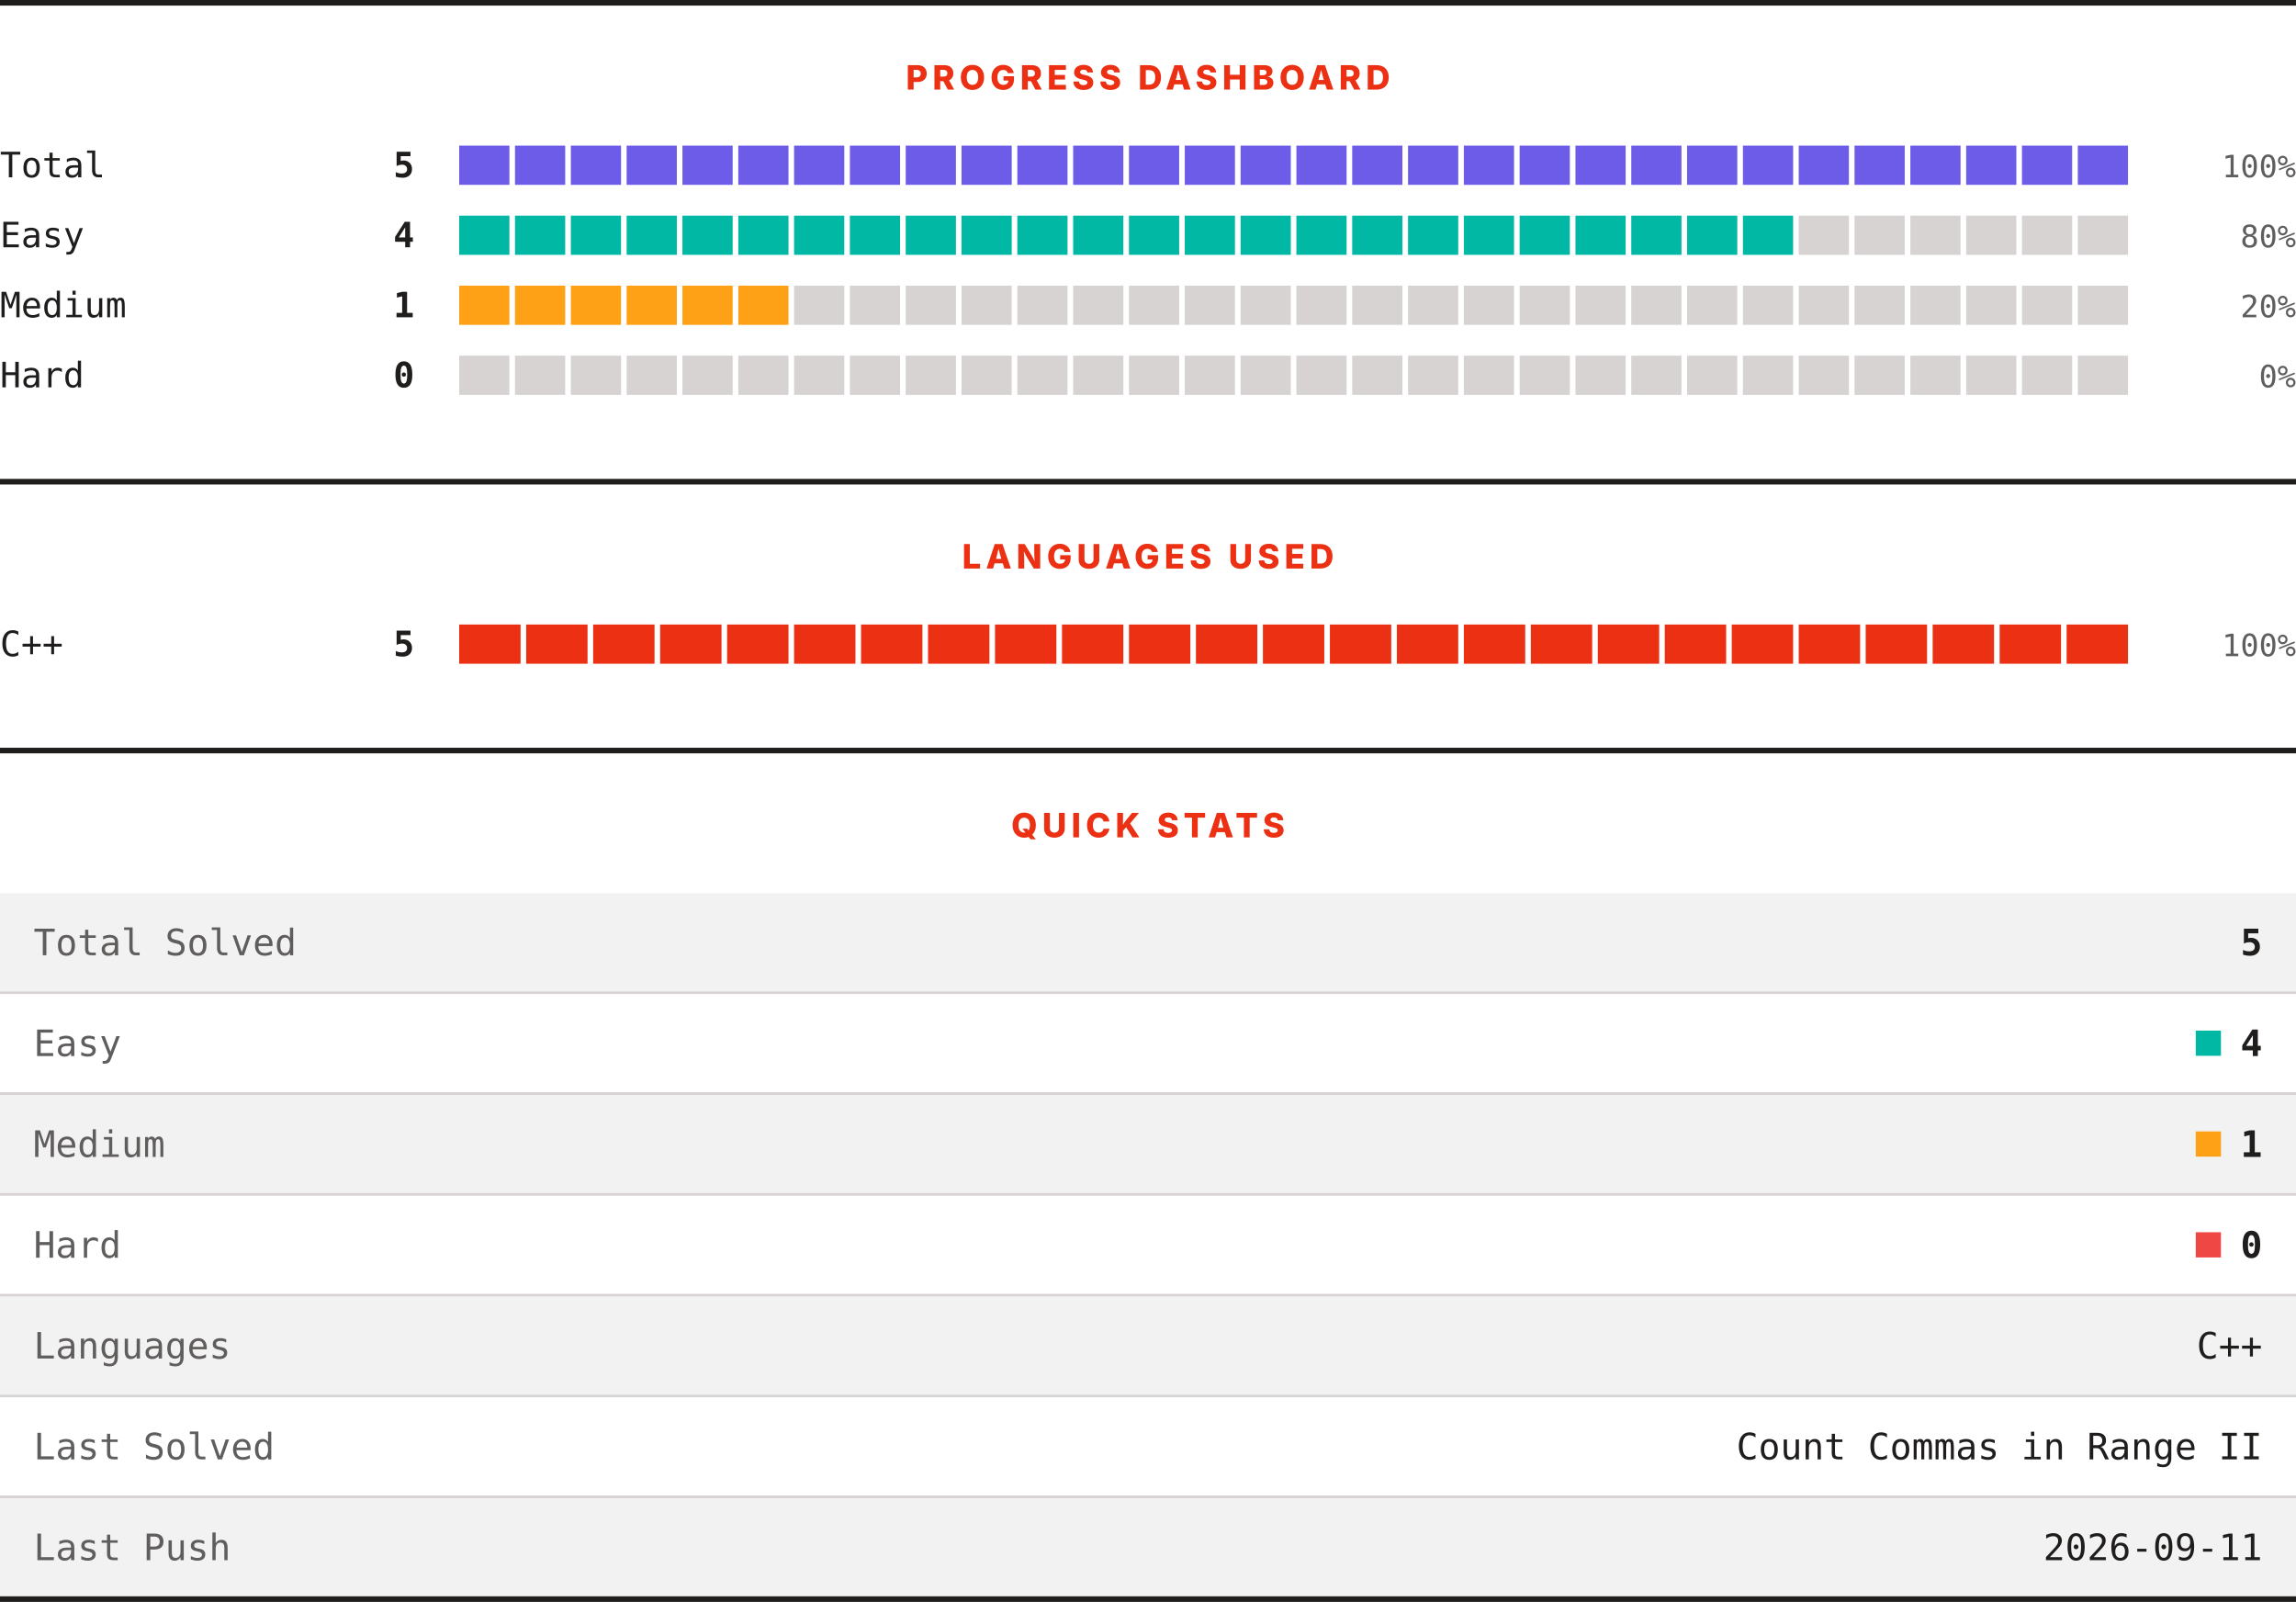
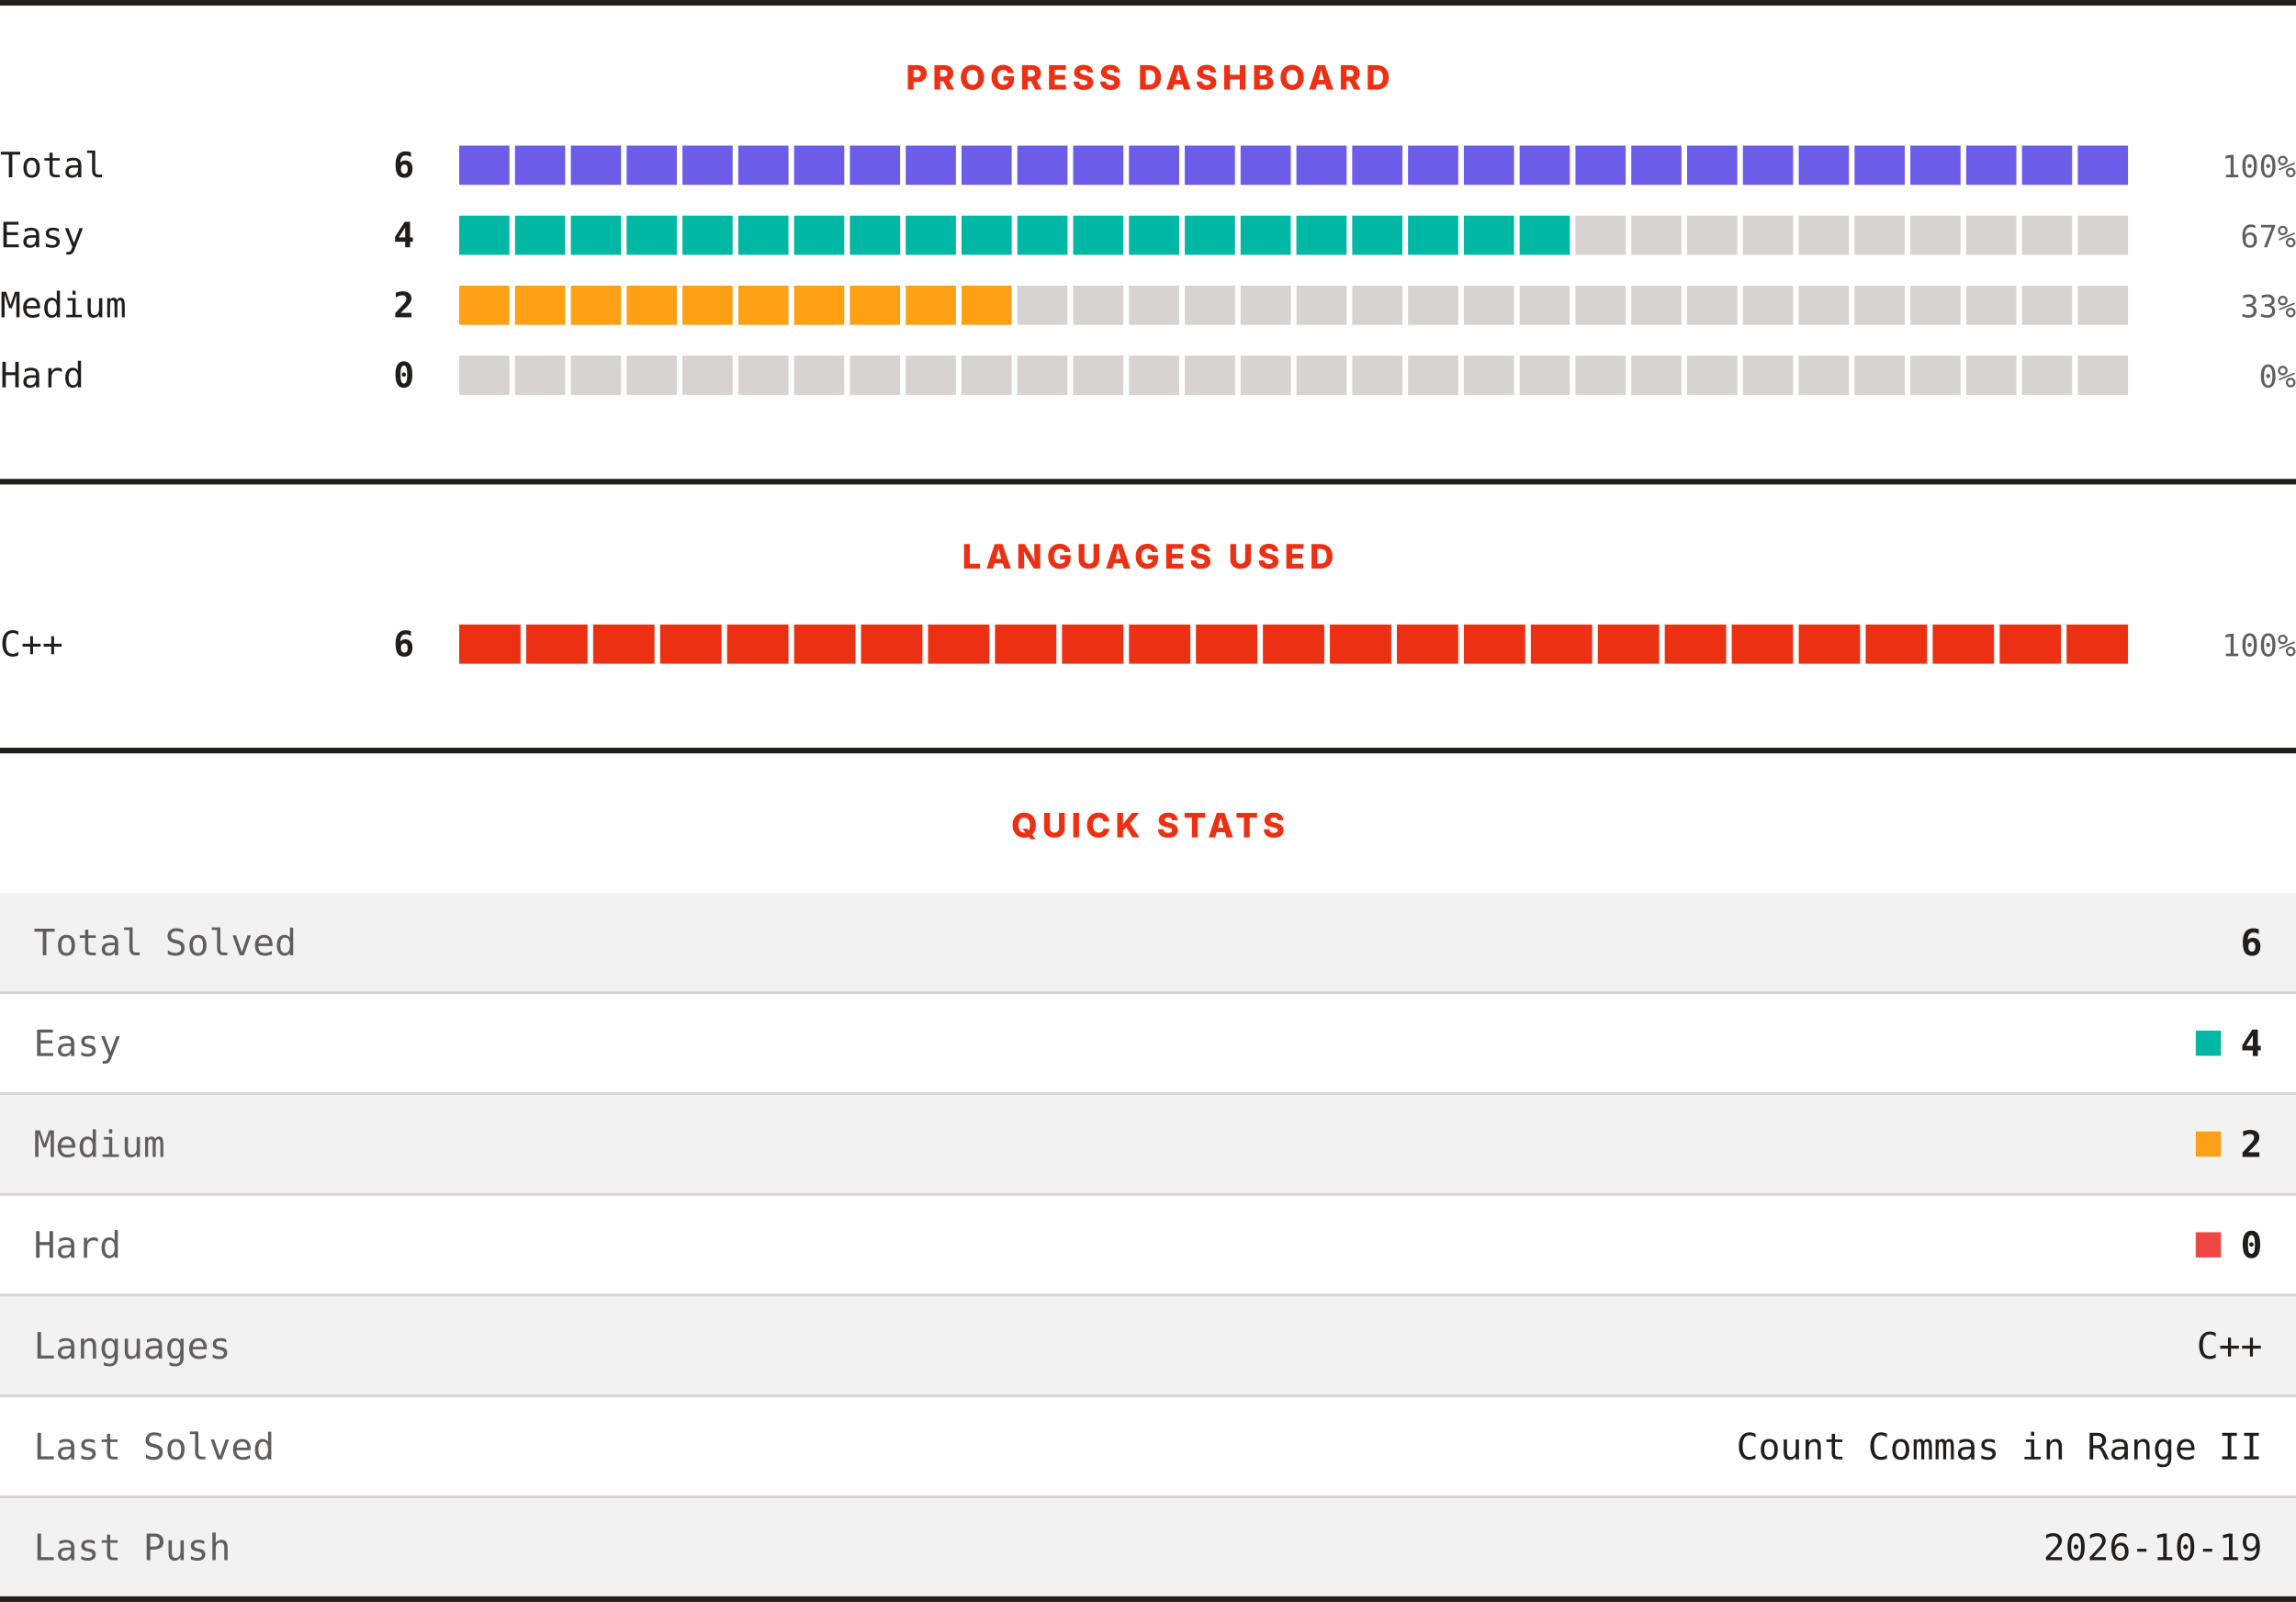
<svg xmlns="http://www.w3.org/2000/svg" width="820" height="572" viewBox="0 0 820 572" role="img" aria-label="LeetCode progress, languages and quick stats">
  <rect width="820" height="572" fill="#ffffff" />
  <rect x="0" y="0" width="820" height="2" fill="#201e1d" />
  <text x="410" y="32" text-anchor="middle" font-family="Archivo, system-ui, -apple-system, Segoe UI, sans-serif" font-size="12" font-weight="800" letter-spacing="1.68" fill="#ec3013">PROGRESS DASHBOARD</text>
  <text x="0" y="63.3" font-family="ui-monospace, SFMono-Regular, Menlo, Consolas, monospace" font-size="12.5" fill="#201e1d">Total</text>
-   <text x="148" y="63.3" text-anchor="end" font-family="ui-monospace, SFMono-Regular, Menlo, Consolas, monospace" font-size="12.5" font-weight="700" fill="#201e1d">5</text>
+   <text x="148" y="63.3" text-anchor="end" font-family="ui-monospace, SFMono-Regular, Menlo, Consolas, monospace" font-size="12.5" font-weight="700" fill="#201e1d">6</text>
  <rect x="164.00" y="52" width="17.93" height="14" fill="#6c5ce7" />
  <rect x="183.93" y="52" width="17.93" height="14" fill="#6c5ce7" />
  <rect x="203.87" y="52" width="17.93" height="14" fill="#6c5ce7" />
  <rect x="223.80" y="52" width="17.93" height="14" fill="#6c5ce7" />
  <rect x="243.73" y="52" width="17.93" height="14" fill="#6c5ce7" />
  <rect x="263.67" y="52" width="17.93" height="14" fill="#6c5ce7" />
  <rect x="283.60" y="52" width="17.93" height="14" fill="#6c5ce7" />
  <rect x="303.53" y="52" width="17.93" height="14" fill="#6c5ce7" />
  <rect x="323.47" y="52" width="17.93" height="14" fill="#6c5ce7" />
  <rect x="343.40" y="52" width="17.93" height="14" fill="#6c5ce7" />
  <rect x="363.33" y="52" width="17.93" height="14" fill="#6c5ce7" />
  <rect x="383.27" y="52" width="17.93" height="14" fill="#6c5ce7" />
  <rect x="403.20" y="52" width="17.93" height="14" fill="#6c5ce7" />
  <rect x="423.13" y="52" width="17.93" height="14" fill="#6c5ce7" />
  <rect x="443.07" y="52" width="17.93" height="14" fill="#6c5ce7" />
  <rect x="463.00" y="52" width="17.93" height="14" fill="#6c5ce7" />
  <rect x="482.93" y="52" width="17.93" height="14" fill="#6c5ce7" />
  <rect x="502.87" y="52" width="17.93" height="14" fill="#6c5ce7" />
  <rect x="522.80" y="52" width="17.93" height="14" fill="#6c5ce7" />
  <rect x="542.73" y="52" width="17.93" height="14" fill="#6c5ce7" />
  <rect x="562.67" y="52" width="17.93" height="14" fill="#6c5ce7" />
  <rect x="582.60" y="52" width="17.93" height="14" fill="#6c5ce7" />
  <rect x="602.53" y="52" width="17.93" height="14" fill="#6c5ce7" />
  <rect x="622.47" y="52" width="17.93" height="14" fill="#6c5ce7" />
  <rect x="642.40" y="52" width="17.93" height="14" fill="#6c5ce7" />
  <rect x="662.33" y="52" width="17.93" height="14" fill="#6c5ce7" />
  <rect x="682.27" y="52" width="17.93" height="14" fill="#6c5ce7" />
  <rect x="702.20" y="52" width="17.93" height="14" fill="#6c5ce7" />
  <rect x="722.13" y="52" width="17.93" height="14" fill="#6c5ce7" />
  <rect x="742.07" y="52" width="17.93" height="14" fill="#6c5ce7" />
  <text x="820" y="63.3" text-anchor="end" font-family="ui-monospace, SFMono-Regular, Menlo, Consolas, monospace" font-size="11" fill="#605d5d">100%</text>
  <text x="0" y="88.3" font-family="ui-monospace, SFMono-Regular, Menlo, Consolas, monospace" font-size="12.5" fill="#201e1d">Easy</text>
  <text x="148" y="88.3" text-anchor="end" font-family="ui-monospace, SFMono-Regular, Menlo, Consolas, monospace" font-size="12.5" font-weight="700" fill="#201e1d">4</text>
  <rect x="164.00" y="77" width="17.93" height="14" fill="#00b8a3" />
  <rect x="183.93" y="77" width="17.93" height="14" fill="#00b8a3" />
  <rect x="203.87" y="77" width="17.93" height="14" fill="#00b8a3" />
  <rect x="223.80" y="77" width="17.93" height="14" fill="#00b8a3" />
  <rect x="243.73" y="77" width="17.93" height="14" fill="#00b8a3" />
  <rect x="263.67" y="77" width="17.93" height="14" fill="#00b8a3" />
  <rect x="283.60" y="77" width="17.93" height="14" fill="#00b8a3" />
  <rect x="303.53" y="77" width="17.93" height="14" fill="#00b8a3" />
  <rect x="323.47" y="77" width="17.93" height="14" fill="#00b8a3" />
  <rect x="343.40" y="77" width="17.93" height="14" fill="#00b8a3" />
  <rect x="363.33" y="77" width="17.93" height="14" fill="#00b8a3" />
  <rect x="383.27" y="77" width="17.93" height="14" fill="#00b8a3" />
  <rect x="403.20" y="77" width="17.93" height="14" fill="#00b8a3" />
  <rect x="423.13" y="77" width="17.93" height="14" fill="#00b8a3" />
  <rect x="443.07" y="77" width="17.93" height="14" fill="#00b8a3" />
  <rect x="463.00" y="77" width="17.93" height="14" fill="#00b8a3" />
  <rect x="482.93" y="77" width="17.93" height="14" fill="#00b8a3" />
  <rect x="502.87" y="77" width="17.93" height="14" fill="#00b8a3" />
  <rect x="522.80" y="77" width="17.93" height="14" fill="#00b8a3" />
  <rect x="542.73" y="77" width="17.93" height="14" fill="#00b8a3" />
-   <rect x="562.67" y="77" width="17.93" height="14" fill="#00b8a3" />
-   <rect x="582.60" y="77" width="17.93" height="14" fill="#00b8a3" />
-   <rect x="602.53" y="77" width="17.93" height="14" fill="#00b8a3" />
-   <rect x="622.47" y="77" width="17.93" height="14" fill="#00b8a3" />
+   <rect x="562.67" y="77" width="17.93" height="14" fill="#d7d3d3" />
+   <rect x="582.60" y="77" width="17.93" height="14" fill="#d7d3d3" />
+   <rect x="602.53" y="77" width="17.93" height="14" fill="#d7d3d3" />
+   <rect x="622.47" y="77" width="17.93" height="14" fill="#d7d3d3" />
  <rect x="642.40" y="77" width="17.93" height="14" fill="#d7d3d3" />
  <rect x="662.33" y="77" width="17.93" height="14" fill="#d7d3d3" />
  <rect x="682.27" y="77" width="17.93" height="14" fill="#d7d3d3" />
  <rect x="702.20" y="77" width="17.93" height="14" fill="#d7d3d3" />
  <rect x="722.13" y="77" width="17.93" height="14" fill="#d7d3d3" />
  <rect x="742.07" y="77" width="17.93" height="14" fill="#d7d3d3" />
-   <text x="820" y="88.3" text-anchor="end" font-family="ui-monospace, SFMono-Regular, Menlo, Consolas, monospace" font-size="11" fill="#605d5d">80%</text>
+   <text x="820" y="88.3" text-anchor="end" font-family="ui-monospace, SFMono-Regular, Menlo, Consolas, monospace" font-size="11" fill="#605d5d">67%</text>
  <text x="0" y="113.3" font-family="ui-monospace, SFMono-Regular, Menlo, Consolas, monospace" font-size="12.5" fill="#201e1d">Medium</text>
-   <text x="148" y="113.3" text-anchor="end" font-family="ui-monospace, SFMono-Regular, Menlo, Consolas, monospace" font-size="12.5" font-weight="700" fill="#201e1d">1</text>
+   <text x="148" y="113.3" text-anchor="end" font-family="ui-monospace, SFMono-Regular, Menlo, Consolas, monospace" font-size="12.5" font-weight="700" fill="#201e1d">2</text>
  <rect x="164.00" y="102" width="17.93" height="14" fill="#ffa116" />
  <rect x="183.93" y="102" width="17.93" height="14" fill="#ffa116" />
  <rect x="203.87" y="102" width="17.93" height="14" fill="#ffa116" />
  <rect x="223.80" y="102" width="17.93" height="14" fill="#ffa116" />
  <rect x="243.73" y="102" width="17.93" height="14" fill="#ffa116" />
  <rect x="263.67" y="102" width="17.93" height="14" fill="#ffa116" />
-   <rect x="283.60" y="102" width="17.93" height="14" fill="#d7d3d3" />
-   <rect x="303.53" y="102" width="17.93" height="14" fill="#d7d3d3" />
-   <rect x="323.47" y="102" width="17.93" height="14" fill="#d7d3d3" />
-   <rect x="343.40" y="102" width="17.93" height="14" fill="#d7d3d3" />
+   <rect x="283.60" y="102" width="17.93" height="14" fill="#ffa116" />
+   <rect x="303.53" y="102" width="17.93" height="14" fill="#ffa116" />
+   <rect x="323.47" y="102" width="17.93" height="14" fill="#ffa116" />
+   <rect x="343.40" y="102" width="17.93" height="14" fill="#ffa116" />
  <rect x="363.33" y="102" width="17.93" height="14" fill="#d7d3d3" />
  <rect x="383.27" y="102" width="17.93" height="14" fill="#d7d3d3" />
  <rect x="403.20" y="102" width="17.93" height="14" fill="#d7d3d3" />
  <rect x="423.13" y="102" width="17.93" height="14" fill="#d7d3d3" />
  <rect x="443.07" y="102" width="17.93" height="14" fill="#d7d3d3" />
  <rect x="463.00" y="102" width="17.93" height="14" fill="#d7d3d3" />
  <rect x="482.93" y="102" width="17.93" height="14" fill="#d7d3d3" />
  <rect x="502.87" y="102" width="17.93" height="14" fill="#d7d3d3" />
  <rect x="522.80" y="102" width="17.93" height="14" fill="#d7d3d3" />
  <rect x="542.73" y="102" width="17.93" height="14" fill="#d7d3d3" />
  <rect x="562.67" y="102" width="17.93" height="14" fill="#d7d3d3" />
  <rect x="582.60" y="102" width="17.93" height="14" fill="#d7d3d3" />
  <rect x="602.53" y="102" width="17.93" height="14" fill="#d7d3d3" />
  <rect x="622.47" y="102" width="17.93" height="14" fill="#d7d3d3" />
  <rect x="642.40" y="102" width="17.93" height="14" fill="#d7d3d3" />
  <rect x="662.33" y="102" width="17.93" height="14" fill="#d7d3d3" />
  <rect x="682.27" y="102" width="17.93" height="14" fill="#d7d3d3" />
  <rect x="702.20" y="102" width="17.93" height="14" fill="#d7d3d3" />
  <rect x="722.13" y="102" width="17.93" height="14" fill="#d7d3d3" />
  <rect x="742.07" y="102" width="17.93" height="14" fill="#d7d3d3" />
-   <text x="820" y="113.3" text-anchor="end" font-family="ui-monospace, SFMono-Regular, Menlo, Consolas, monospace" font-size="11" fill="#605d5d">20%</text>
+   <text x="820" y="113.3" text-anchor="end" font-family="ui-monospace, SFMono-Regular, Menlo, Consolas, monospace" font-size="11" fill="#605d5d">33%</text>
  <text x="0" y="138.3" font-family="ui-monospace, SFMono-Regular, Menlo, Consolas, monospace" font-size="12.5" fill="#201e1d">Hard</text>
  <text x="148" y="138.3" text-anchor="end" font-family="ui-monospace, SFMono-Regular, Menlo, Consolas, monospace" font-size="12.5" font-weight="700" fill="#201e1d">0</text>
  <rect x="164.00" y="127" width="17.93" height="14" fill="#d7d3d3" />
  <rect x="183.93" y="127" width="17.93" height="14" fill="#d7d3d3" />
  <rect x="203.87" y="127" width="17.93" height="14" fill="#d7d3d3" />
  <rect x="223.80" y="127" width="17.93" height="14" fill="#d7d3d3" />
  <rect x="243.73" y="127" width="17.93" height="14" fill="#d7d3d3" />
  <rect x="263.67" y="127" width="17.93" height="14" fill="#d7d3d3" />
  <rect x="283.60" y="127" width="17.93" height="14" fill="#d7d3d3" />
  <rect x="303.53" y="127" width="17.93" height="14" fill="#d7d3d3" />
  <rect x="323.47" y="127" width="17.93" height="14" fill="#d7d3d3" />
  <rect x="343.40" y="127" width="17.93" height="14" fill="#d7d3d3" />
  <rect x="363.33" y="127" width="17.93" height="14" fill="#d7d3d3" />
  <rect x="383.27" y="127" width="17.93" height="14" fill="#d7d3d3" />
  <rect x="403.20" y="127" width="17.93" height="14" fill="#d7d3d3" />
  <rect x="423.13" y="127" width="17.93" height="14" fill="#d7d3d3" />
  <rect x="443.07" y="127" width="17.93" height="14" fill="#d7d3d3" />
  <rect x="463.00" y="127" width="17.93" height="14" fill="#d7d3d3" />
  <rect x="482.93" y="127" width="17.93" height="14" fill="#d7d3d3" />
  <rect x="502.87" y="127" width="17.93" height="14" fill="#d7d3d3" />
  <rect x="522.80" y="127" width="17.93" height="14" fill="#d7d3d3" />
  <rect x="542.73" y="127" width="17.93" height="14" fill="#d7d3d3" />
  <rect x="562.67" y="127" width="17.93" height="14" fill="#d7d3d3" />
  <rect x="582.60" y="127" width="17.93" height="14" fill="#d7d3d3" />
  <rect x="602.53" y="127" width="17.93" height="14" fill="#d7d3d3" />
  <rect x="622.47" y="127" width="17.93" height="14" fill="#d7d3d3" />
  <rect x="642.40" y="127" width="17.93" height="14" fill="#d7d3d3" />
  <rect x="662.33" y="127" width="17.93" height="14" fill="#d7d3d3" />
  <rect x="682.27" y="127" width="17.93" height="14" fill="#d7d3d3" />
  <rect x="702.20" y="127" width="17.93" height="14" fill="#d7d3d3" />
  <rect x="722.13" y="127" width="17.93" height="14" fill="#d7d3d3" />
  <rect x="742.07" y="127" width="17.93" height="14" fill="#d7d3d3" />
  <text x="820" y="138.3" text-anchor="end" font-family="ui-monospace, SFMono-Regular, Menlo, Consolas, monospace" font-size="11" fill="#605d5d">0%</text>
  <rect x="0" y="171" width="820" height="2" fill="#201e1d" />
  <text x="410" y="203" text-anchor="middle" font-family="Archivo, system-ui, -apple-system, Segoe UI, sans-serif" font-size="12" font-weight="800" letter-spacing="1.68" fill="#ec3013">LANGUAGES USED</text>
  <text x="0" y="234.3" font-family="ui-monospace, SFMono-Regular, Menlo, Consolas, monospace" font-size="12.5" fill="#201e1d">C++</text>
-   <text x="148" y="234.3" text-anchor="end" font-family="ui-monospace, SFMono-Regular, Menlo, Consolas, monospace" font-size="12.5" font-weight="700" fill="#201e1d">5</text>
+   <text x="148" y="234.3" text-anchor="end" font-family="ui-monospace, SFMono-Regular, Menlo, Consolas, monospace" font-size="12.5" font-weight="700" fill="#201e1d">6</text>
  <rect x="164.00" y="223" width="21.92" height="14" fill="#ec3013" />
  <rect x="187.92" y="223" width="21.92" height="14" fill="#ec3013" />
  <rect x="211.84" y="223" width="21.92" height="14" fill="#ec3013" />
  <rect x="235.76" y="223" width="21.92" height="14" fill="#ec3013" />
  <rect x="259.68" y="223" width="21.92" height="14" fill="#ec3013" />
  <rect x="283.60" y="223" width="21.92" height="14" fill="#ec3013" />
  <rect x="307.52" y="223" width="21.92" height="14" fill="#ec3013" />
  <rect x="331.44" y="223" width="21.92" height="14" fill="#ec3013" />
  <rect x="355.36" y="223" width="21.92" height="14" fill="#ec3013" />
  <rect x="379.28" y="223" width="21.92" height="14" fill="#ec3013" />
  <rect x="403.20" y="223" width="21.92" height="14" fill="#ec3013" />
  <rect x="427.12" y="223" width="21.92" height="14" fill="#ec3013" />
  <rect x="451.04" y="223" width="21.92" height="14" fill="#ec3013" />
  <rect x="474.96" y="223" width="21.92" height="14" fill="#ec3013" />
  <rect x="498.88" y="223" width="21.92" height="14" fill="#ec3013" />
  <rect x="522.80" y="223" width="21.92" height="14" fill="#ec3013" />
  <rect x="546.72" y="223" width="21.92" height="14" fill="#ec3013" />
  <rect x="570.64" y="223" width="21.92" height="14" fill="#ec3013" />
  <rect x="594.56" y="223" width="21.92" height="14" fill="#ec3013" />
  <rect x="618.48" y="223" width="21.92" height="14" fill="#ec3013" />
  <rect x="642.40" y="223" width="21.92" height="14" fill="#ec3013" />
  <rect x="666.32" y="223" width="21.92" height="14" fill="#ec3013" />
  <rect x="690.24" y="223" width="21.92" height="14" fill="#ec3013" />
  <rect x="714.16" y="223" width="21.92" height="14" fill="#ec3013" />
  <rect x="738.08" y="223" width="21.92" height="14" fill="#ec3013" />
  <text x="820" y="234.3" text-anchor="end" font-family="ui-monospace, SFMono-Regular, Menlo, Consolas, monospace" font-size="11" fill="#605d5d">100%</text>
  <rect x="0" y="267" width="820" height="2" fill="#201e1d" />
  <text x="410" y="299" text-anchor="middle" font-family="Archivo, system-ui, -apple-system, Segoe UI, sans-serif" font-size="12" font-weight="800" letter-spacing="1.68" fill="#ec3013">QUICK STATS</text>
  <rect x="0" y="319" width="820" height="35" fill="#f3f2f2" />
  <text x="12" y="341.1" font-family="ui-monospace, SFMono-Regular, Menlo, Consolas, monospace" font-size="13" fill="#605d5d">Total Solved</text>
-   <text x="808" y="341.1" text-anchor="end" font-family="ui-monospace, SFMono-Regular, Menlo, Consolas, monospace" font-size="13" font-weight="700" fill="#201e1d">5</text>
+   <text x="808" y="341.1" text-anchor="end" font-family="ui-monospace, SFMono-Regular, Menlo, Consolas, monospace" font-size="13" font-weight="700" fill="#201e1d">6</text>
  <rect x="0" y="354" width="820" height="1" fill="#d7d3d3" />
  <rect x="0" y="355" width="820" height="35" fill="#ffffff" />
  <text x="12" y="377.1" font-family="ui-monospace, SFMono-Regular, Menlo, Consolas, monospace" font-size="13" fill="#605d5d">Easy</text>
  <rect x="784.2" y="368" width="9" height="9" fill="#00b8a3" />
  <text x="808" y="377.1" text-anchor="end" font-family="ui-monospace, SFMono-Regular, Menlo, Consolas, monospace" font-size="13" font-weight="700" fill="#201e1d">4</text>
  <rect x="0" y="390" width="820" height="1" fill="#d7d3d3" />
  <rect x="0" y="391" width="820" height="35" fill="#f3f2f2" />
  <text x="12" y="413.1" font-family="ui-monospace, SFMono-Regular, Menlo, Consolas, monospace" font-size="13" fill="#605d5d">Medium</text>
  <rect x="784.2" y="404" width="9" height="9" fill="#ffa116" />
-   <text x="808" y="413.1" text-anchor="end" font-family="ui-monospace, SFMono-Regular, Menlo, Consolas, monospace" font-size="13" font-weight="700" fill="#201e1d">1</text>
+   <text x="808" y="413.1" text-anchor="end" font-family="ui-monospace, SFMono-Regular, Menlo, Consolas, monospace" font-size="13" font-weight="700" fill="#201e1d">2</text>
  <rect x="0" y="426" width="820" height="1" fill="#d7d3d3" />
  <rect x="0" y="427" width="820" height="35" fill="#ffffff" />
  <text x="12" y="449.1" font-family="ui-monospace, SFMono-Regular, Menlo, Consolas, monospace" font-size="13" fill="#605d5d">Hard</text>
  <rect x="784.2" y="440" width="9" height="9" fill="#ef4743" />
  <text x="808" y="449.1" text-anchor="end" font-family="ui-monospace, SFMono-Regular, Menlo, Consolas, monospace" font-size="13" font-weight="700" fill="#201e1d">0</text>
  <rect x="0" y="462" width="820" height="1" fill="#d7d3d3" />
  <rect x="0" y="463" width="820" height="35" fill="#f3f2f2" />
  <text x="12" y="485.1" font-family="ui-monospace, SFMono-Regular, Menlo, Consolas, monospace" font-size="13" fill="#605d5d">Languages</text>
  <text x="808" y="485.1" text-anchor="end" font-family="ui-monospace, SFMono-Regular, Menlo, Consolas, monospace" font-size="13" fill="#201e1d">C++</text>
  <rect x="0" y="498" width="820" height="1" fill="#d7d3d3" />
  <rect x="0" y="499" width="820" height="35" fill="#ffffff" />
  <text x="12" y="521.1" font-family="ui-monospace, SFMono-Regular, Menlo, Consolas, monospace" font-size="13" fill="#605d5d">Last Solved</text>
  <text x="808" y="521.1" text-anchor="end" font-family="ui-monospace, SFMono-Regular, Menlo, Consolas, monospace" font-size="13" fill="#201e1d">Count Commas in Range II</text>
  <rect x="0" y="534" width="820" height="1" fill="#d7d3d3" />
  <rect x="0" y="535" width="820" height="35" fill="#f3f2f2" />
  <text x="12" y="557.1" font-family="ui-monospace, SFMono-Regular, Menlo, Consolas, monospace" font-size="13" fill="#605d5d">Last Push</text>
-   <text x="808" y="557.1" text-anchor="end" font-family="ui-monospace, SFMono-Regular, Menlo, Consolas, monospace" font-size="13" fill="#201e1d">2026-09-11</text>
+   <text x="808" y="557.1" text-anchor="end" font-family="ui-monospace, SFMono-Regular, Menlo, Consolas, monospace" font-size="13" fill="#201e1d">2026-10-19</text>
  <rect x="0" y="570" width="820" height="2" fill="#201e1d" />
</svg>
